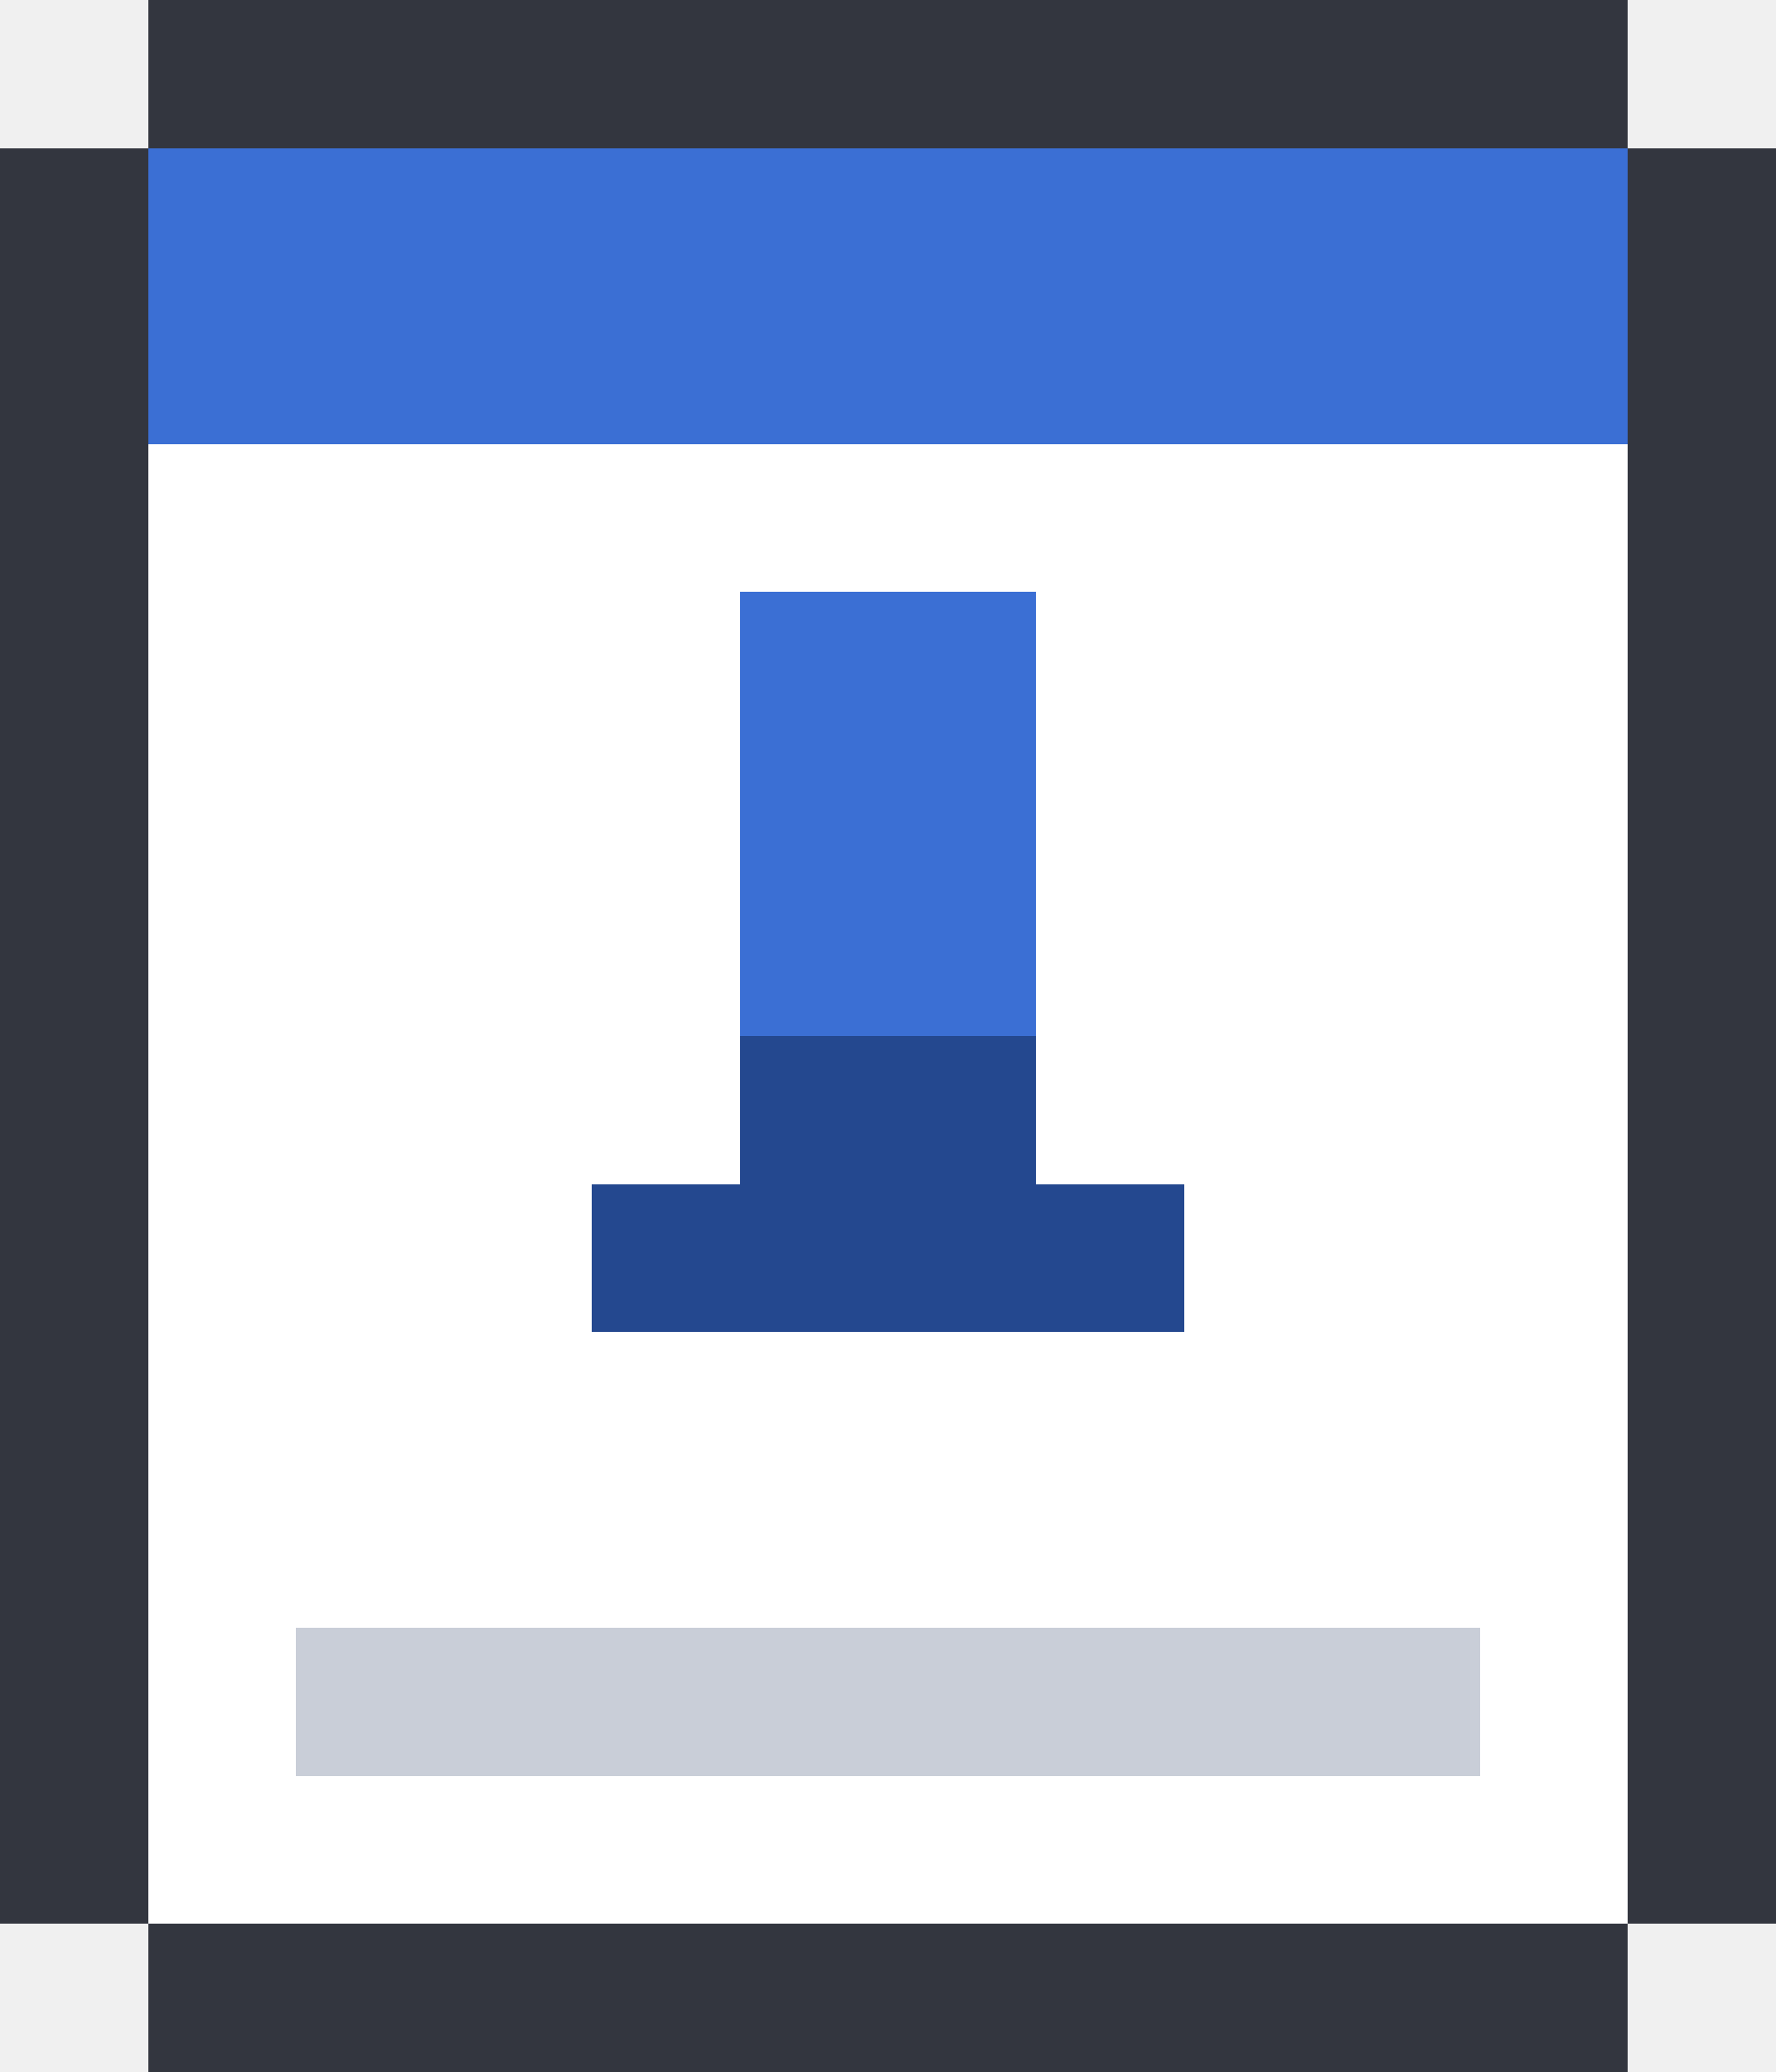
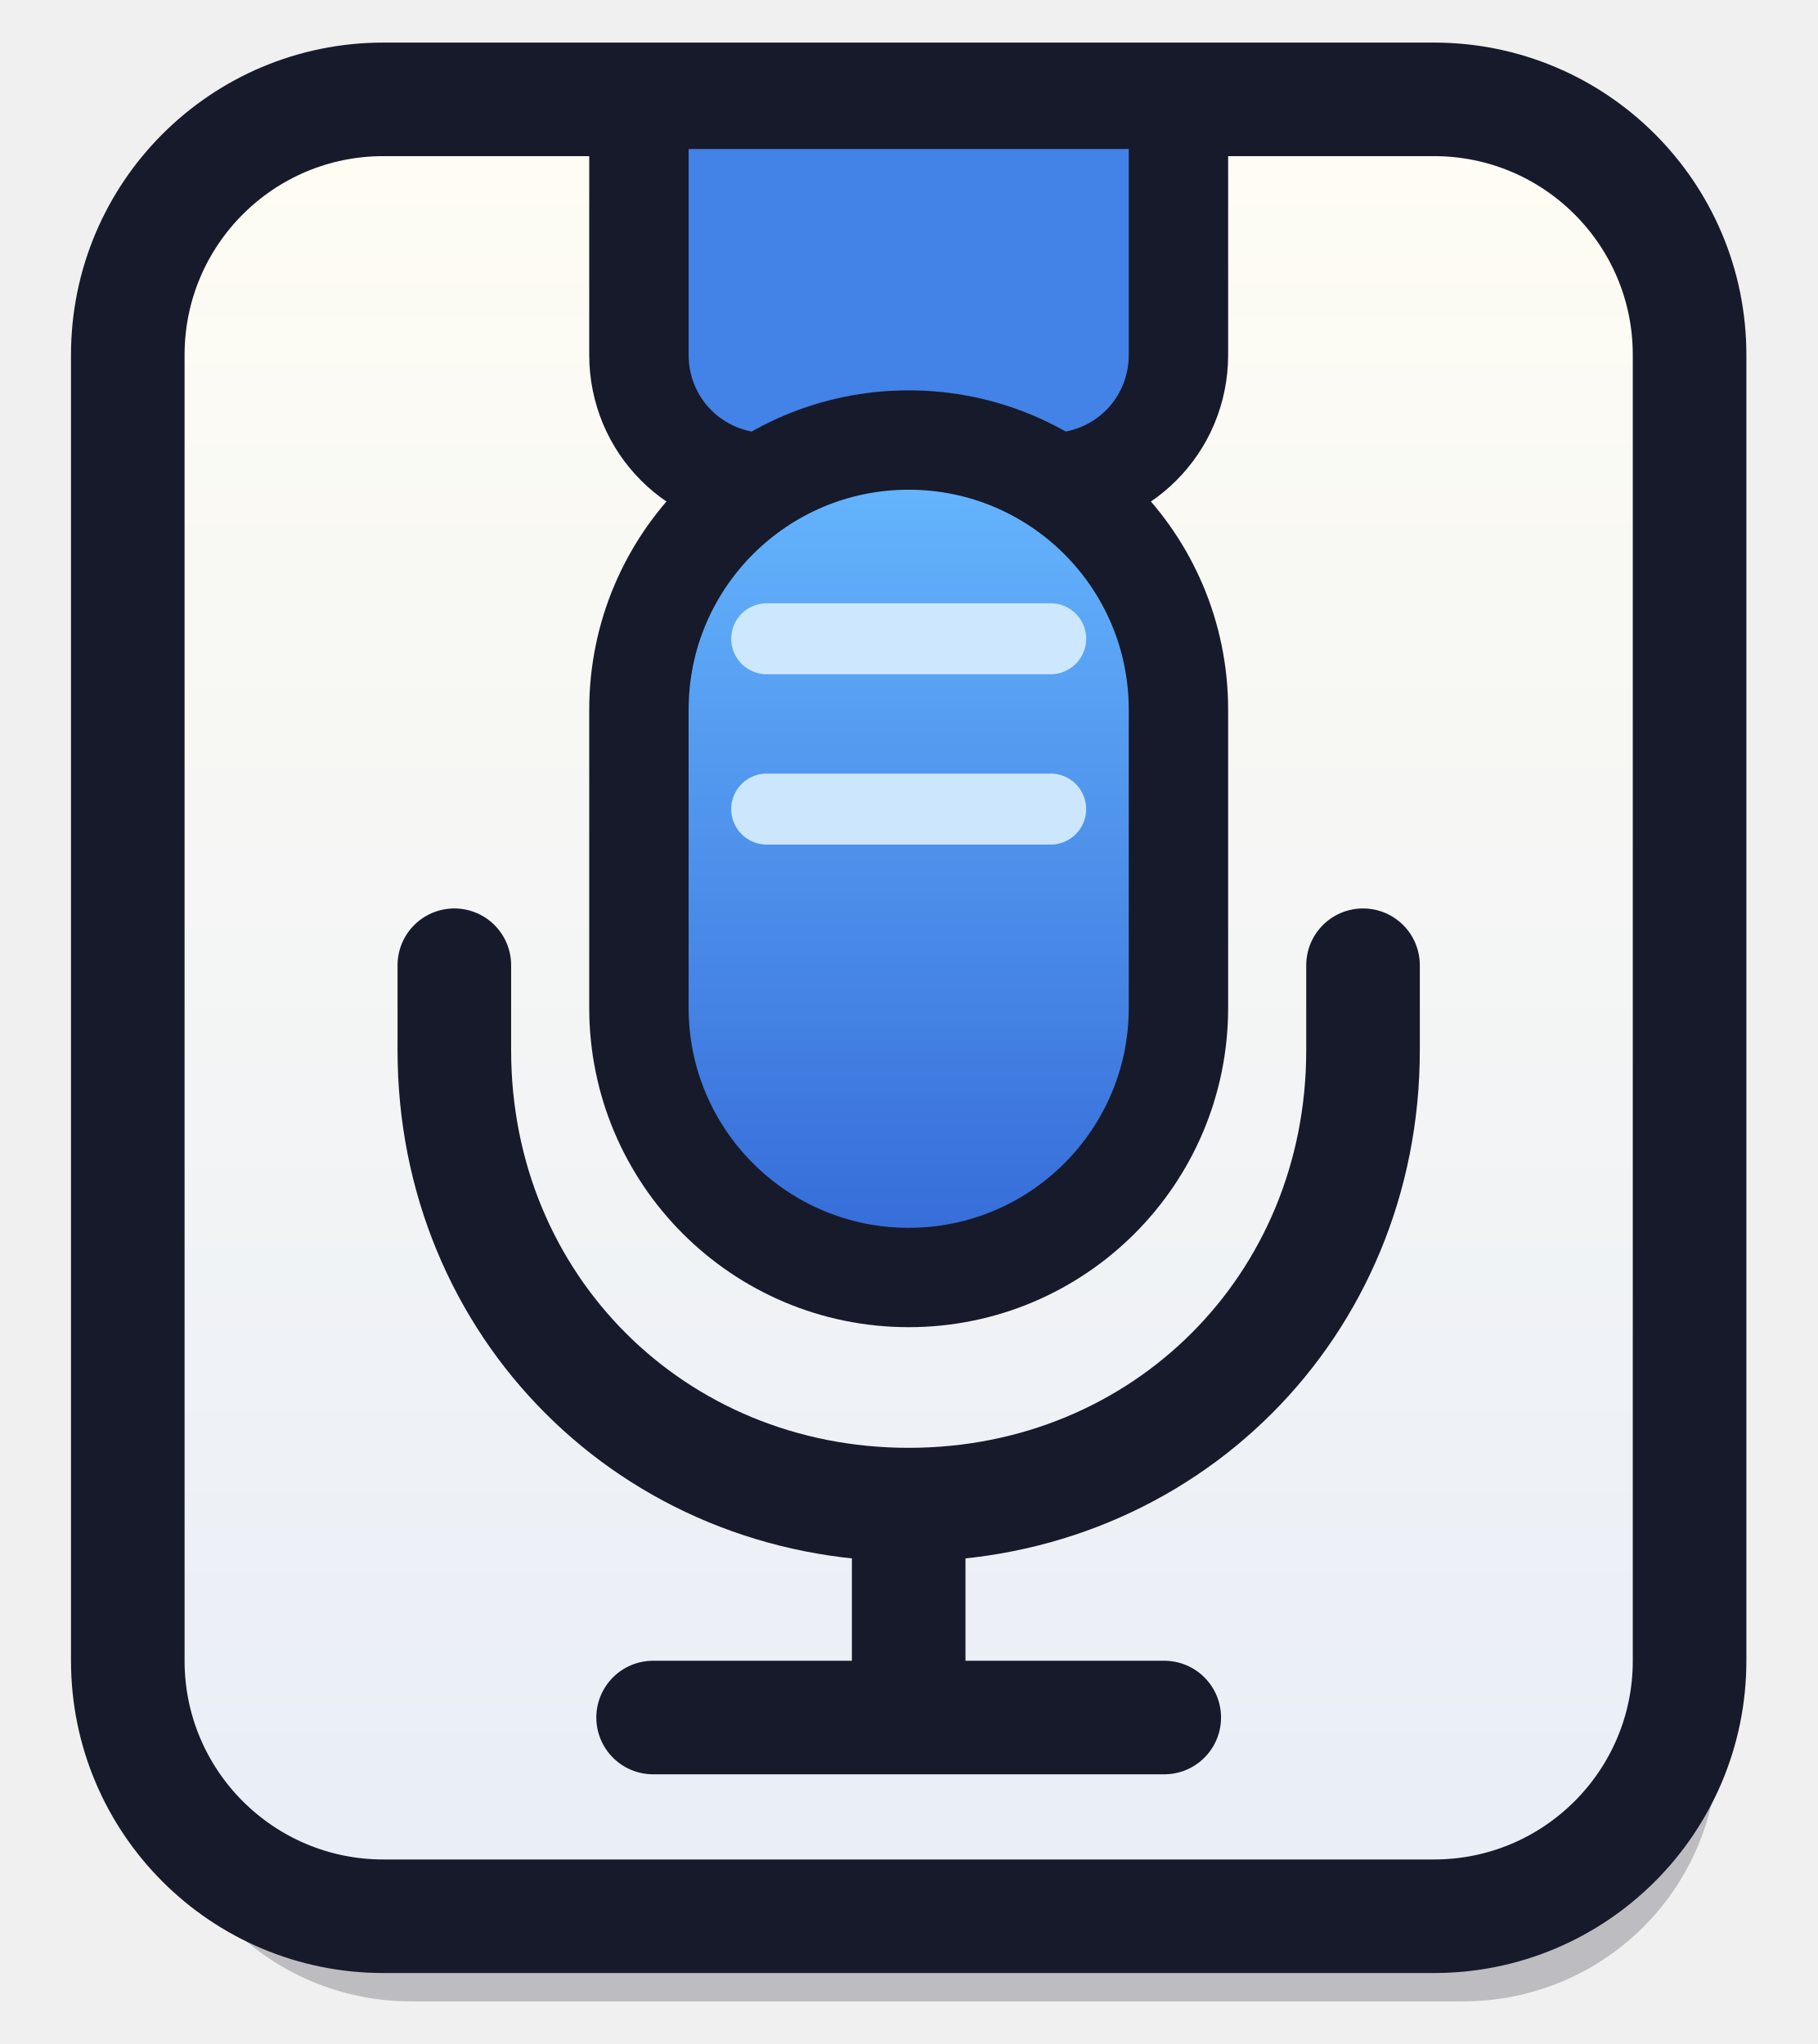
- <svg xmlns="http://www.w3.org/2000/svg" viewBox="0 0 12 14" shape-rendering="crispEdges">
-   <rect x="1" y="0" width="10" height="1" fill="#33363f" />
-   <rect x="0" y="1" width="1" height="1" fill="#33363f" />
-   <rect x="1" y="1" width="10" height="1" fill="#3b6fd4" />
-   <rect x="11" y="1" width="1" height="1" fill="#33363f" />
-   <rect x="0" y="2" width="1" height="1" fill="#33363f" />
-   <rect x="1" y="2" width="10" height="1" fill="#3b6fd4" />
-   <rect x="11" y="2" width="1" height="1" fill="#33363f" />
-   <rect x="0" y="3" width="1" height="1" fill="#33363f" />
-   <rect x="1" y="3" width="10" height="1" fill="#ffffff" />
-   <rect x="11" y="3" width="1" height="1" fill="#33363f" />
-   <rect x="0" y="4" width="1" height="1" fill="#33363f" />
-   <rect x="1" y="4" width="4" height="1" fill="#ffffff" />
-   <rect x="5" y="4" width="2" height="1" fill="#3b6fd4" />
-   <rect x="7" y="4" width="4" height="1" fill="#ffffff" />
-   <rect x="11" y="4" width="1" height="1" fill="#33363f" />
-   <rect x="0" y="5" width="1" height="1" fill="#33363f" />
-   <rect x="1" y="5" width="4" height="1" fill="#ffffff" />
-   <rect x="5" y="5" width="2" height="1" fill="#3b6fd4" />
-   <rect x="7" y="5" width="4" height="1" fill="#ffffff" />
-   <rect x="11" y="5" width="1" height="1" fill="#33363f" />
-   <rect x="0" y="6" width="1" height="1" fill="#33363f" />
-   <rect x="1" y="6" width="4" height="1" fill="#ffffff" />
-   <rect x="5" y="6" width="2" height="1" fill="#3b6fd4" />
-   <rect x="7" y="6" width="4" height="1" fill="#ffffff" />
-   <rect x="11" y="6" width="1" height="1" fill="#33363f" />
-   <rect x="0" y="7" width="1" height="1" fill="#33363f" />
-   <rect x="1" y="7" width="4" height="1" fill="#ffffff" />
-   <rect x="5" y="7" width="2" height="1" fill="#24488f" />
-   <rect x="7" y="7" width="4" height="1" fill="#ffffff" />
-   <rect x="11" y="7" width="1" height="1" fill="#33363f" />
-   <rect x="0" y="8" width="1" height="1" fill="#33363f" />
-   <rect x="1" y="8" width="3" height="1" fill="#ffffff" />
-   <rect x="4" y="8" width="4" height="1" fill="#24488f" />
-   <rect x="8" y="8" width="3" height="1" fill="#ffffff" />
-   <rect x="11" y="8" width="1" height="1" fill="#33363f" />
-   <rect x="0" y="9" width="1" height="1" fill="#33363f" />
-   <rect x="1" y="9" width="10" height="1" fill="#ffffff" />
-   <rect x="11" y="9" width="1" height="1" fill="#33363f" />
-   <rect x="0" y="10" width="1" height="1" fill="#33363f" />
-   <rect x="1" y="10" width="10" height="1" fill="#ffffff" />
-   <rect x="11" y="10" width="1" height="1" fill="#33363f" />
-   <rect x="0" y="11" width="1" height="1" fill="#33363f" />
-   <rect x="1" y="11" width="1" height="1" fill="#ffffff" />
-   <rect x="2" y="11" width="8" height="1" fill="#c9ced8" />
-   <rect x="10" y="11" width="1" height="1" fill="#ffffff" />
-   <rect x="11" y="11" width="1" height="1" fill="#33363f" />
-   <rect x="0" y="12" width="1" height="1" fill="#33363f" />
-   <rect x="1" y="12" width="10" height="1" fill="#ffffff" />
-   <rect x="11" y="12" width="1" height="1" fill="#33363f" />
-   <rect x="1" y="13" width="10" height="1" fill="#33363f" />
+ <svg xmlns="http://www.w3.org/2000/svg" viewBox="0 0 128 144" role="img" aria-label="사용자 인터뷰 근거 카드">
+   <defs>
+     <linearGradient id="paper" x1="0" y1="0" x2="0" y2="1">
+       <stop stop-color="#fffdf3" />
+       <stop offset="1" stop-color="#e8edf7" />
+     </linearGradient>
+     <linearGradient id="blue" x1="0" y1="0" x2="0" y2="1">
+       <stop stop-color="#67b8ff" />
+       <stop offset="1" stop-color="#3469d7" />
+     </linearGradient>
+   </defs>
+   <path d="M27 10h74c10 0 18 8 18 18v92c0 10-8 18-18 18H27c-10 0-18-8-18-18V28c0-10 8-18 18-18Z" fill="#171a2a" opacity=".24" transform="translate(2 3)" />
+   <rect x="9" y="7" width="110" height="128" rx="18" fill="url(#paper)" stroke="#171a2a" stroke-width="8" />
+   <path d="M45 7h38v18c0 5-4 9-9 9H54c-5 0-9-4-9-9V7Z" fill="#4382e7" stroke="#171a2a" stroke-width="7" stroke-linejoin="round" />
+   <rect x="45" y="31" width="38" height="59" rx="19" fill="url(#blue)" stroke="#171a2a" stroke-width="7" />
+   <path d="M32 68v6c0 18 14 32 32 32s32-14 32-32v-6M64 106v15M46 121h36" fill="none" stroke="#171a2a" stroke-width="8" stroke-linecap="round" />
+   <path d="M54 45h20M54 57h20" fill="none" stroke="#d9efff" stroke-width="5" stroke-linecap="round" opacity=".9" />
</svg>
